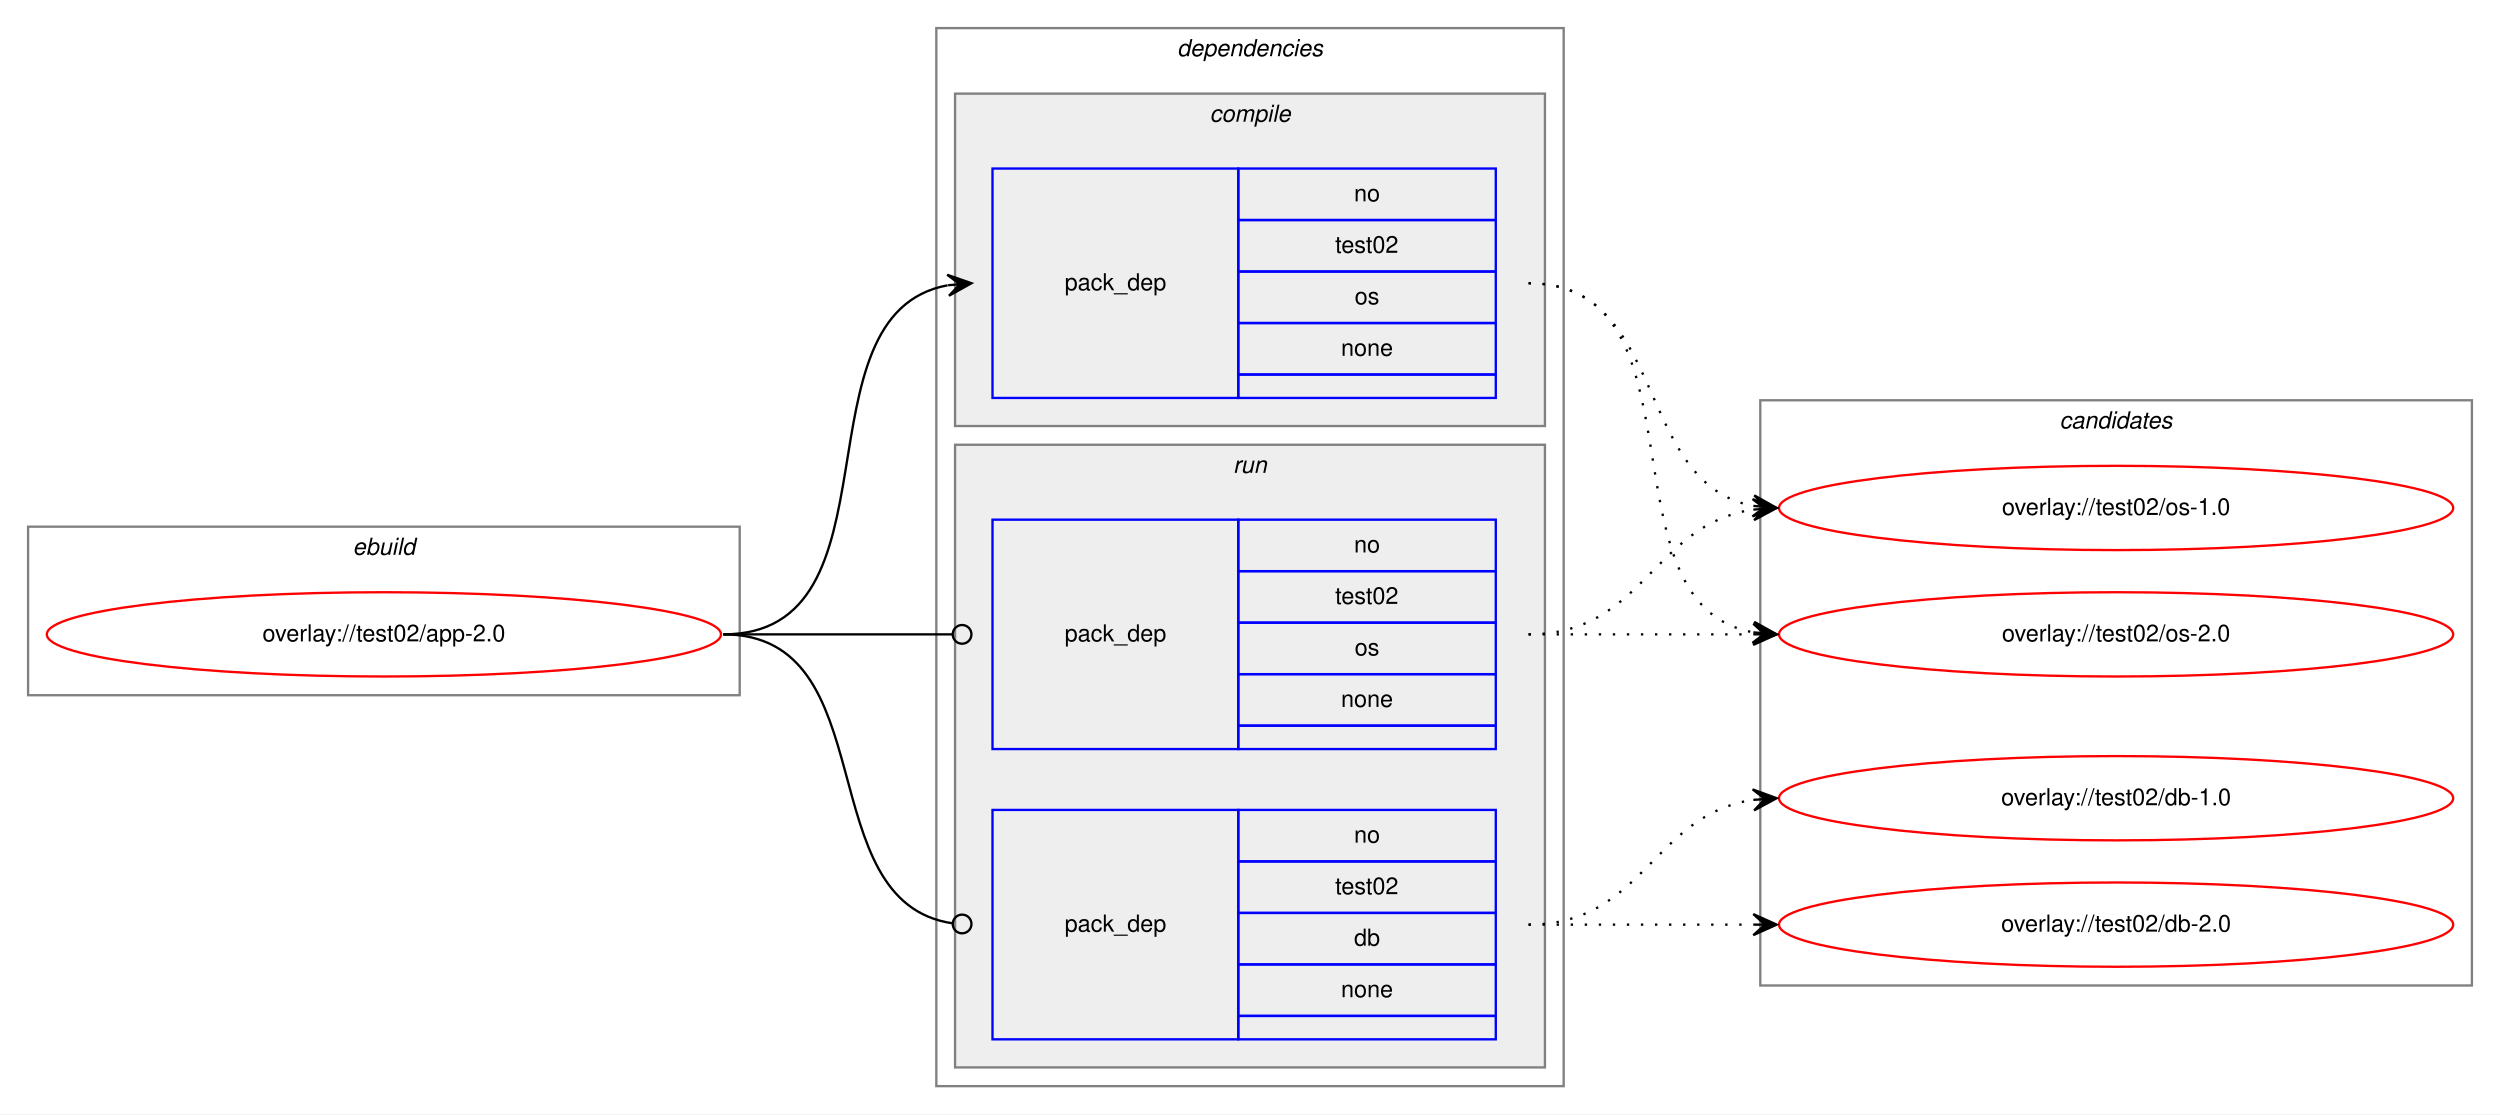
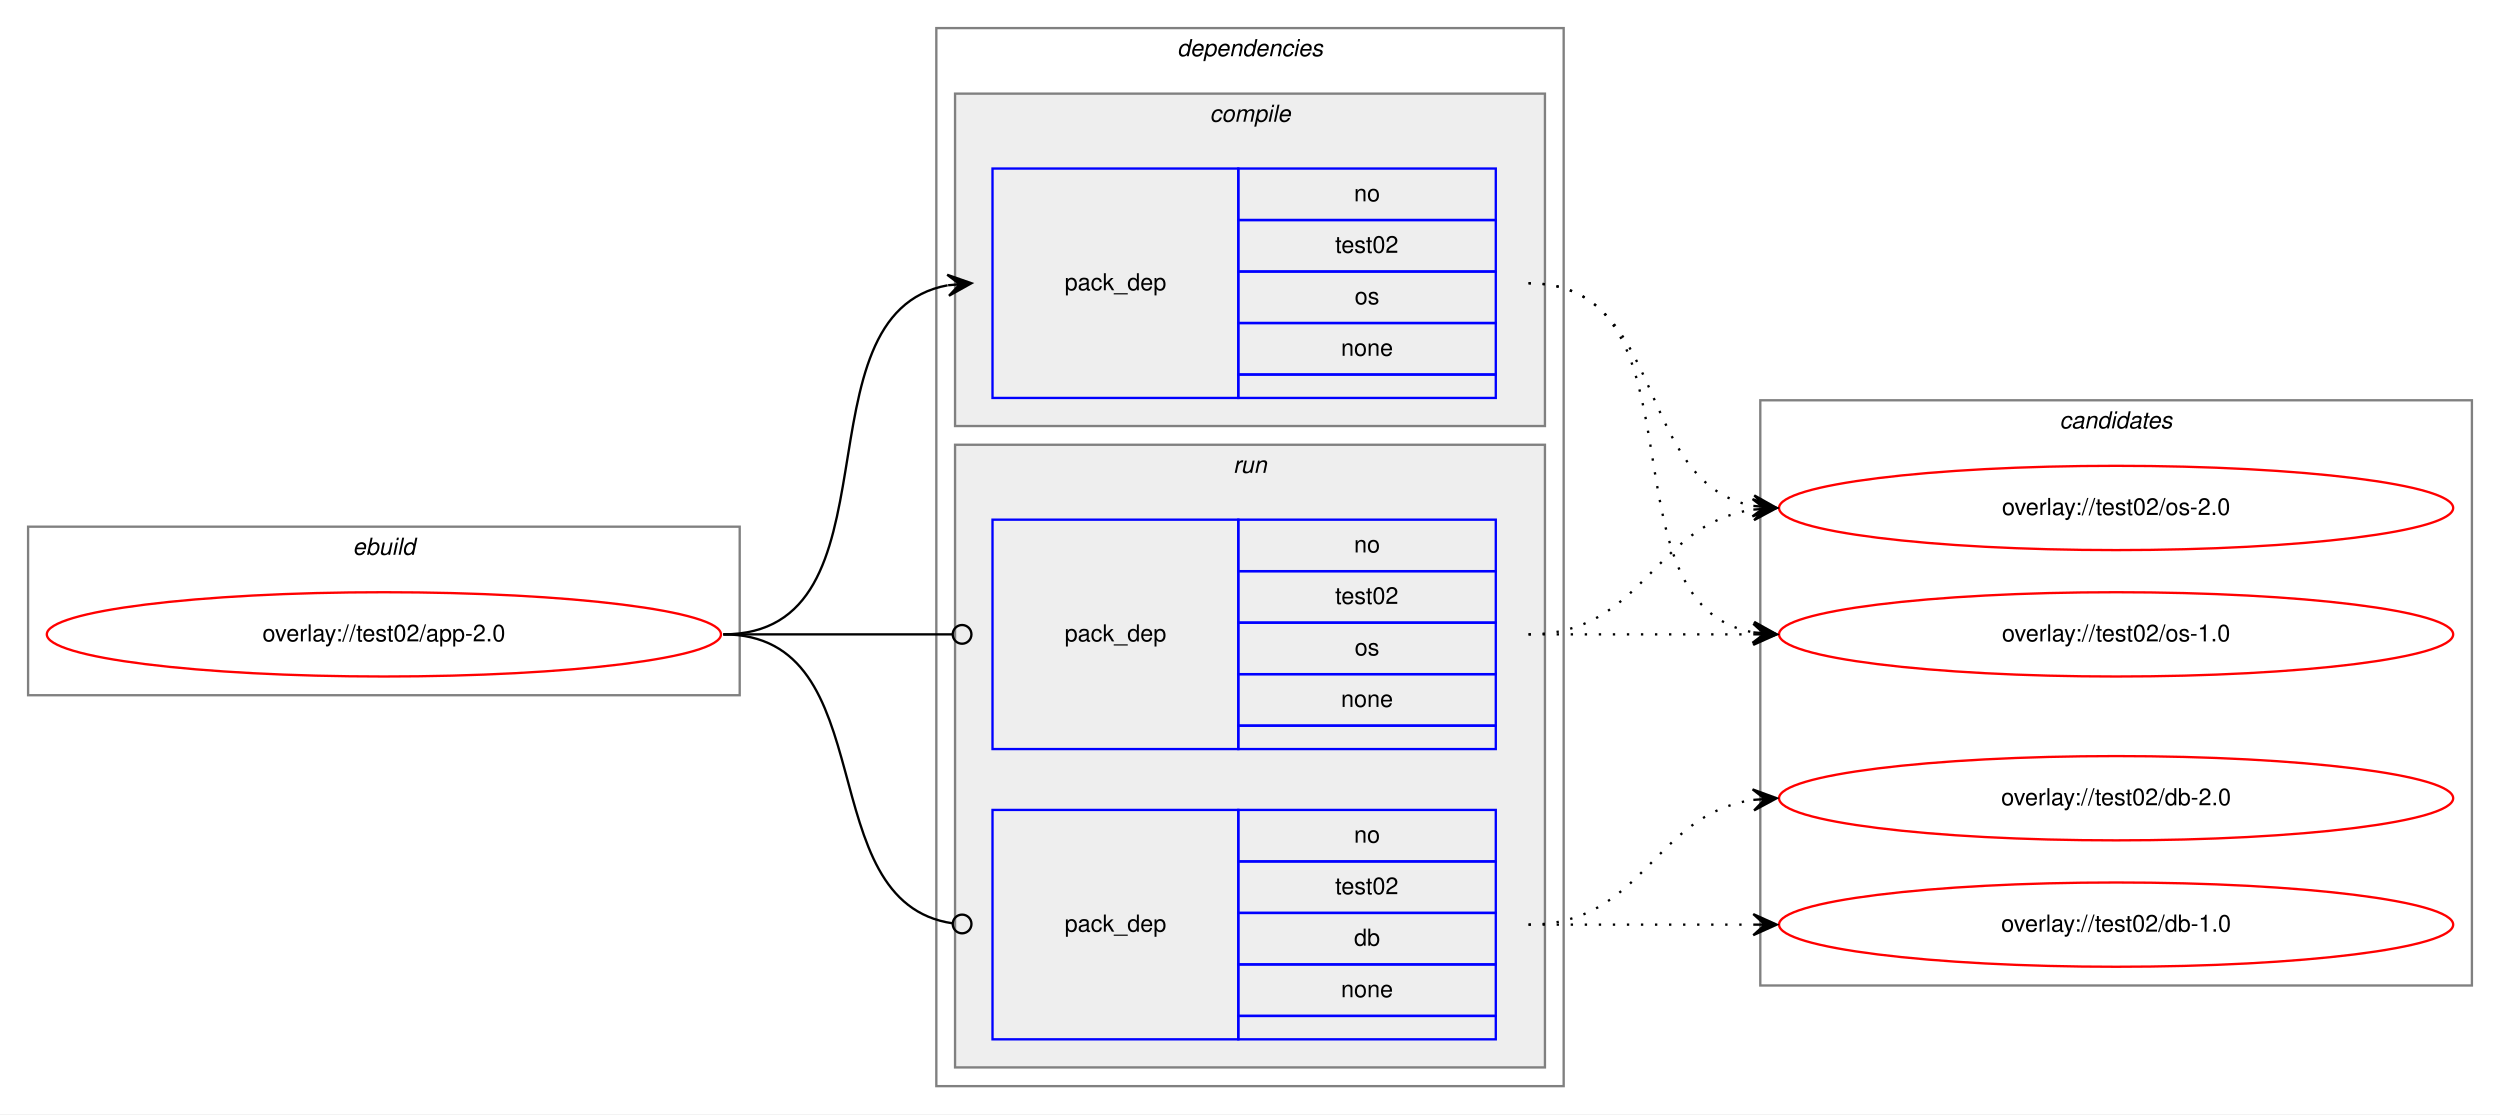
<svg xmlns="http://www.w3.org/2000/svg" xmlns:xlink="http://www.w3.org/1999/xlink" width="1068pt" height="476pt" viewBox="0.00 0.00 1068.00 476.00">
  <g id="graph0" class="graph" transform="scale(1 1) rotate(0) translate(4 472)">
    <polygon fill="white" stroke="transparent" points="-4,4 -4,-472 1064,-472 1064,4 -4,4" />
    <g id="clust1" class="cluster">
      <polygon fill="none" stroke="gray" points="8,-175 8,-247 312,-247 312,-175 8,-175" />
      <text text-anchor="start" x="146.66" y="-235" font-family="Helvetica,sans-Serif" font-style="italic" font-size="10.00">ebuild</text>
    </g>
    <g id="clust2" class="cluster">
      <polygon fill="none" stroke="gray" points="396,-8 396,-460 664,-460 664,-8 396,-8" />
      <text text-anchor="start" x="498.88" y="-448" font-family="Helvetica,sans-Serif" font-style="italic" font-size="10.00">dependencies</text>
    </g>
    <g id="clust3" class="cluster">
      <polygon fill="#eeeeee" stroke="gray" points="404,-290 404,-432 656,-432 656,-290 404,-290" />
      <text text-anchor="start" x="512.78" y="-420" font-family="Helvetica,sans-Serif" font-style="italic" font-size="10.00">compile</text>
    </g>
    <g id="clust6" class="cluster">
      <polygon fill="#eeeeee" stroke="gray" points="404,-16 404,-282 656,-282 656,-16 404,-16" />
      <text text-anchor="start" x="522.78" y="-270" font-family="Helvetica,sans-Serif" font-style="italic" font-size="10.00">run</text>
    </g>
    <g id="clust9" class="cluster">
      <polygon fill="none" stroke="gray" points="748,-51 748,-301 1052,-301 1052,-51 748,-51" />
      <text text-anchor="start" x="875.82" y="-289" font-family="Helvetica,sans-Serif" font-style="italic" font-size="10.00">candidates</text>
    </g>
    <g id="node1" class="node">
      <g id="a_node1">
        <a xlink:href="../test02/app-2.0.svg" xlink:title="overlay://test02/app-2.0">
          <ellipse fill="none" stroke="red" cx="160" cy="-201" rx="144" ry="18" />
          <text text-anchor="middle" x="160" y="-198" font-family="Helvetica,sans-Serif" font-size="10.00">overlay://test02/app-2.0</text>
        </a>
      </g>
    </g>
    <g id="node2" class="node">
      <polygon fill="none" stroke="blue" points="420,-302 420,-400 525,-400 525,-302 420,-302" />
      <text text-anchor="start" x="450.82" y="-348" font-family="Helvetica,sans-Serif" font-size="10.00">pack_dep</text>
      <polygon fill="none" stroke="blue" points="525,-378 525,-400 635,-400 635,-378 525,-378" />
      <text text-anchor="start" x="574.44" y="-386" font-family="Helvetica,sans-Serif" font-size="10.00">no</text>
      <polygon fill="none" stroke="blue" points="525,-356 525,-378 635,-378 635,-356 525,-356" />
      <text text-anchor="start" x="566.38" y="-364" font-family="Helvetica,sans-Serif" font-size="10.00">test02</text>
      <polygon fill="none" stroke="blue" points="525,-334 525,-356 635,-356 635,-334 525,-334" />
      <text text-anchor="start" x="574.72" y="-342" font-family="Helvetica,sans-Serif" font-size="10.00">os</text>
      <polygon fill="none" stroke="blue" points="525,-312 525,-334 635,-334 635,-312 525,-312" />
      <text text-anchor="start" x="568.88" y="-320" font-family="Helvetica,sans-Serif" font-size="10.00">none</text>
      <polygon fill="none" stroke="blue" points="525,-302 525,-312 635,-312 635,-302 525,-302" />
    </g>
    <g id="edge1" class="edge">
      <path fill="none" stroke="black" d="M305,-201C382.97,-201 334.23,-337.83 400.81,-350.12" />
      <polygon fill="black" stroke="black" points="411,-351 400.65,-354.62 406.02,-350.57 401.04,-350.14 401.04,-350.14 401.04,-350.14 406.02,-350.57 401.42,-345.66 411,-351 411,-351" />
    </g>
    <g id="node3" class="node">
      <polygon fill="none" stroke="blue" points="420,-28 420,-126 525,-126 525,-28 420,-28" />
      <text text-anchor="start" x="450.82" y="-74" font-family="Helvetica,sans-Serif" font-size="10.00">pack_dep</text>
      <polygon fill="none" stroke="blue" points="525,-104 525,-126 635,-126 635,-104 525,-104" />
      <text text-anchor="start" x="574.44" y="-112" font-family="Helvetica,sans-Serif" font-size="10.00">no</text>
      <polygon fill="none" stroke="blue" points="525,-82 525,-104 635,-104 635,-82 525,-82" />
      <text text-anchor="start" x="566.38" y="-90" font-family="Helvetica,sans-Serif" font-size="10.00">test02</text>
      <polygon fill="none" stroke="blue" points="525,-60 525,-82 635,-82 635,-60 525,-60" />
      <text text-anchor="start" x="574.44" y="-68" font-family="Helvetica,sans-Serif" font-size="10.00">db</text>
      <polygon fill="none" stroke="blue" points="525,-38 525,-60 635,-60 635,-38 525,-38" />
      <text text-anchor="start" x="568.88" y="-46" font-family="Helvetica,sans-Serif" font-size="10.00">none</text>
      <polygon fill="none" stroke="blue" points="525,-28 525,-38 635,-38 635,-28 525,-28" />
    </g>
    <g id="edge2" class="edge">
      <path fill="none" stroke="black" d="M305,-201C374.67,-201 341.37,-86.5 403,-77.55" />
      <ellipse fill="none" stroke="black" cx="407.01" cy="-77.28" rx="4" ry="4" />
    </g>
    <g id="node4" class="node">
      <polygon fill="none" stroke="blue" points="420,-152 420,-250 525,-250 525,-152 420,-152" />
      <text text-anchor="start" x="450.82" y="-198" font-family="Helvetica,sans-Serif" font-size="10.00">pack_dep</text>
      <polygon fill="none" stroke="blue" points="525,-228 525,-250 635,-250 635,-228 525,-228" />
      <text text-anchor="start" x="574.44" y="-236" font-family="Helvetica,sans-Serif" font-size="10.00">no</text>
      <polygon fill="none" stroke="blue" points="525,-206 525,-228 635,-228 635,-206 525,-206" />
      <text text-anchor="start" x="566.38" y="-214" font-family="Helvetica,sans-Serif" font-size="10.00">test02</text>
      <polygon fill="none" stroke="blue" points="525,-184 525,-206 635,-206 635,-184 525,-184" />
      <text text-anchor="start" x="574.72" y="-192" font-family="Helvetica,sans-Serif" font-size="10.00">os</text>
      <polygon fill="none" stroke="blue" points="525,-162 525,-184 635,-184 635,-162 525,-162" />
      <text text-anchor="start" x="568.88" y="-170" font-family="Helvetica,sans-Serif" font-size="10.00">none</text>
      <polygon fill="none" stroke="blue" points="525,-152 525,-162 635,-162 635,-152 525,-152" />
    </g>
    <g id="edge3" class="edge">
      <path fill="none" stroke="black" d="M305,-201C349.26,-201 362.33,-201 402.82,-201" />
      <ellipse fill="none" stroke="black" cx="407" cy="-201" rx="4" ry="4" />
    </g>
    <g id="node5" class="node">
      <g id="a_node5">
-         <a xlink:href="../test02/os-1.0.svg" xlink:title="overlay://test02/os-1.0">
+         <a xlink:href="../test02/os-2.0.svg" xlink:title="overlay://test02/os-2.0">
          <ellipse fill="none" stroke="red" cx="900" cy="-255" rx="144" ry="18" />
-           <text text-anchor="middle" x="900" y="-252" font-family="Helvetica,sans-Serif" font-size="10.00">overlay://test02/os-1.0</text>
+           <text text-anchor="middle" x="900" y="-252" font-family="Helvetica,sans-Serif" font-size="10.00">overlay://test02/os-2.0</text>
        </a>
      </g>
    </g>
    <g id="edge4" class="edge">
      <path fill="none" stroke="black" stroke-dasharray="1,5" d="M649,-351C708.96,-351 693.56,-265.57 744.98,-255.89" />
      <polygon fill="black" stroke="black" points="755,-255 745.44,-260.37 750.02,-255.44 745.04,-255.88 745.04,-255.88 745.04,-255.88 750.02,-255.44 744.64,-251.4 755,-255 755,-255" />
    </g>
    <g id="node6" class="node">
      <g id="a_node6">
-         <a xlink:href="../test02/os-2.0.svg" xlink:title="overlay://test02/os-2.0">
+         <a xlink:href="../test02/os-1.0.svg" xlink:title="overlay://test02/os-1.0">
          <ellipse fill="none" stroke="red" cx="900" cy="-201" rx="144" ry="18" />
-           <text text-anchor="middle" x="900" y="-198" font-family="Helvetica,sans-Serif" font-size="10.00">overlay://test02/os-2.0</text>
+           <text text-anchor="middle" x="900" y="-198" font-family="Helvetica,sans-Serif" font-size="10.00">overlay://test02/os-1.0</text>
        </a>
      </g>
    </g>
    <g id="edge5" class="edge">
      <path fill="none" stroke="black" stroke-dasharray="1,5" d="M649,-351C726.97,-351 678.23,-214.17 744.81,-201.88" />
      <polygon fill="black" stroke="black" points="755,-201 745.42,-206.34 750.02,-201.43 745.04,-201.86 745.04,-201.86 745.04,-201.86 750.02,-201.43 744.65,-197.38 755,-201 755,-201" />
    </g>
    <g id="node7" class="node">
      <g id="a_node7">
-         <a xlink:href="../test02/db-1.0.svg" xlink:title="overlay://test02/db-1.0">
+         <a xlink:href="../test02/db-2.0.svg" xlink:title="overlay://test02/db-2.0">
          <ellipse fill="none" stroke="red" cx="900" cy="-131" rx="144" ry="18" />
-           <text text-anchor="middle" x="900" y="-128" font-family="Helvetica,sans-Serif" font-size="10.00">overlay://test02/db-1.0</text>
+           <text text-anchor="middle" x="900" y="-128" font-family="Helvetica,sans-Serif" font-size="10.00">overlay://test02/db-2.0</text>
        </a>
      </g>
    </g>
    <g id="edge6" class="edge">
      <path fill="none" stroke="black" stroke-dasharray="1,5" d="M649,-77C698.26,-77 701.85,-123.87 744.86,-130.28" />
      <polygon fill="black" stroke="black" points="755,-131 744.71,-134.78 750.01,-130.64 745.03,-130.29 745.03,-130.29 745.03,-130.29 750.01,-130.64 745.35,-125.8 755,-131 755,-131" />
    </g>
    <g id="node8" class="node">
      <g id="a_node8">
-         <a xlink:href="../test02/db-2.0.svg" xlink:title="overlay://test02/db-2.0">
+         <a xlink:href="../test02/db-1.0.svg" xlink:title="overlay://test02/db-1.0">
          <ellipse fill="none" stroke="red" cx="900" cy="-77" rx="144" ry="18" />
-           <text text-anchor="middle" x="900" y="-74" font-family="Helvetica,sans-Serif" font-size="10.00">overlay://test02/db-2.0</text>
+           <text text-anchor="middle" x="900" y="-74" font-family="Helvetica,sans-Serif" font-size="10.00">overlay://test02/db-1.0</text>
        </a>
      </g>
    </g>
    <g id="edge7" class="edge">
      <path fill="none" stroke="black" stroke-dasharray="1,5" d="M649,-77C692.43,-77 705.83,-77 744.57,-77" />
      <polygon fill="black" stroke="black" points="755,-77 745,-81.5 750,-77 745,-77 745,-77 745,-77 750,-77 745,-72.5 755,-77 755,-77" />
    </g>
    <g id="edge8" class="edge">
      <path fill="none" stroke="black" stroke-dasharray="1,5" d="M649,-201C698.26,-201 701.85,-247.87 744.86,-254.28" />
      <polygon fill="black" stroke="black" points="755,-255 744.71,-258.78 750.01,-254.64 745.03,-254.29 745.03,-254.29 745.03,-254.29 750.01,-254.64 745.35,-249.8 755,-255 755,-255" />
    </g>
    <g id="edge9" class="edge">
      <path fill="none" stroke="black" stroke-dasharray="1,5" d="M649,-201C692.43,-201 705.83,-201 744.57,-201" />
      <polygon fill="black" stroke="black" points="755,-201 745,-205.5 750,-201 745,-201 745,-201 745,-201 750,-201 745,-196.5 755,-201 755,-201" />
    </g>
  </g>
</svg>
